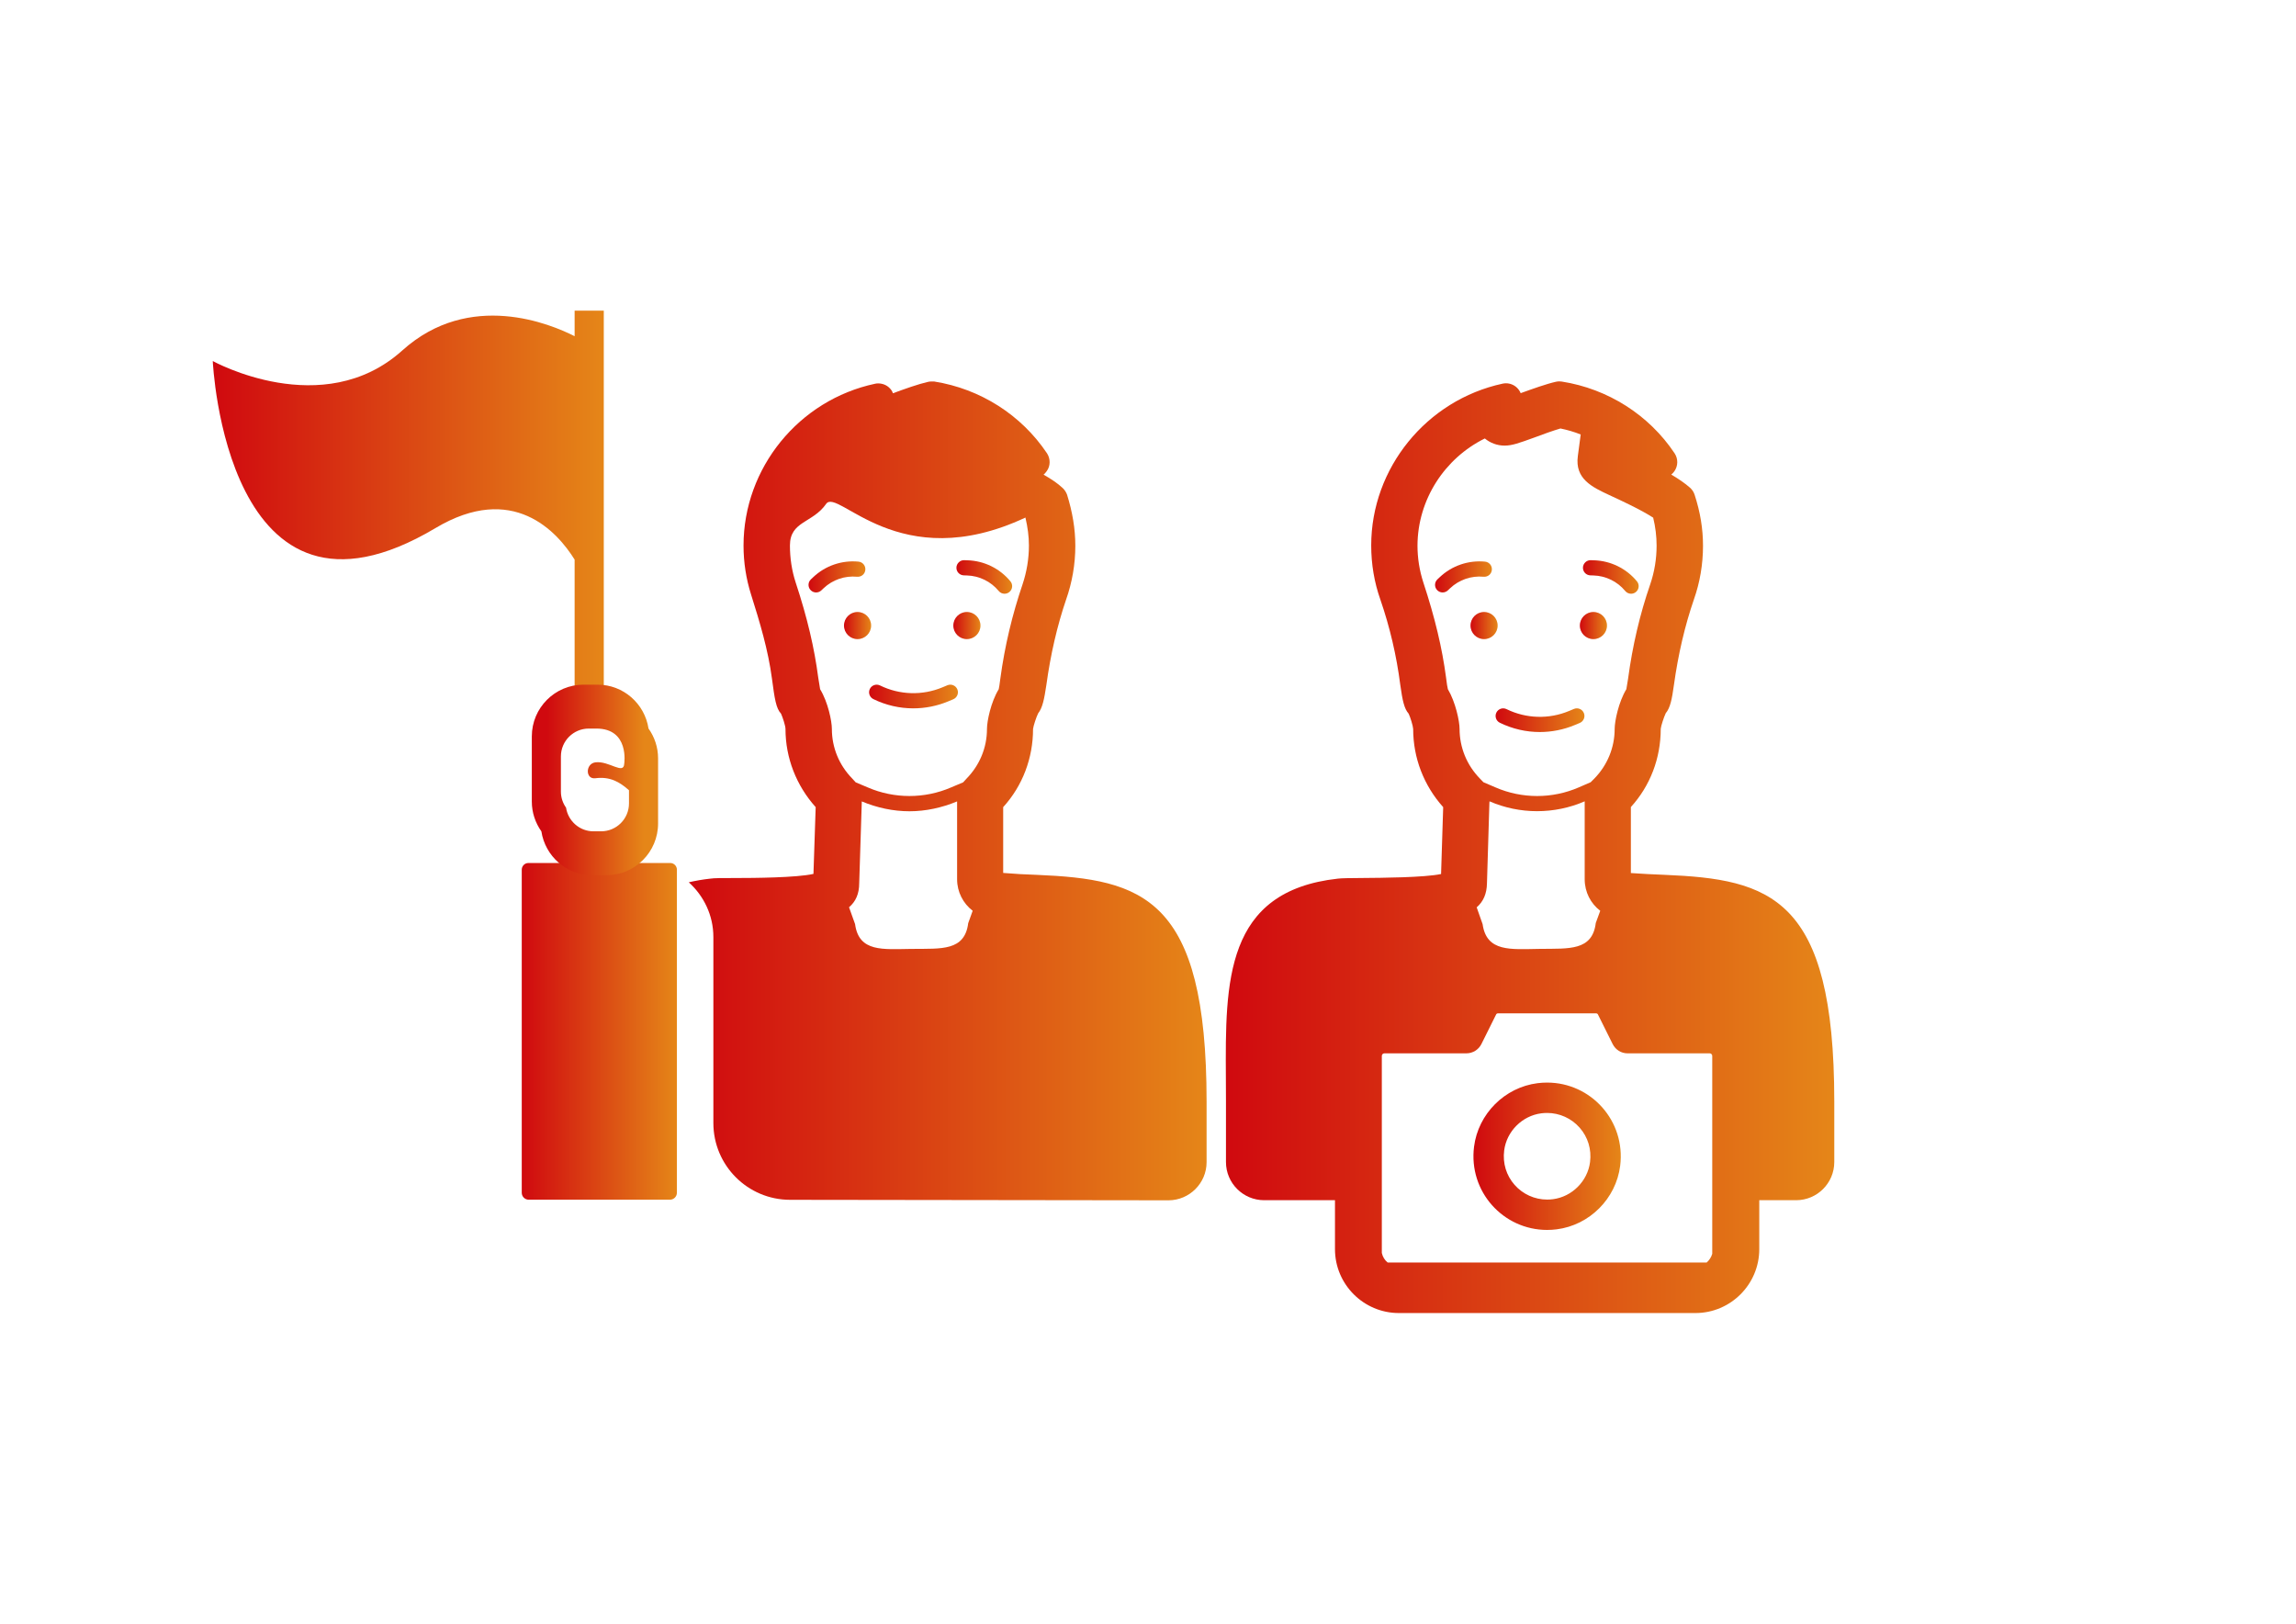
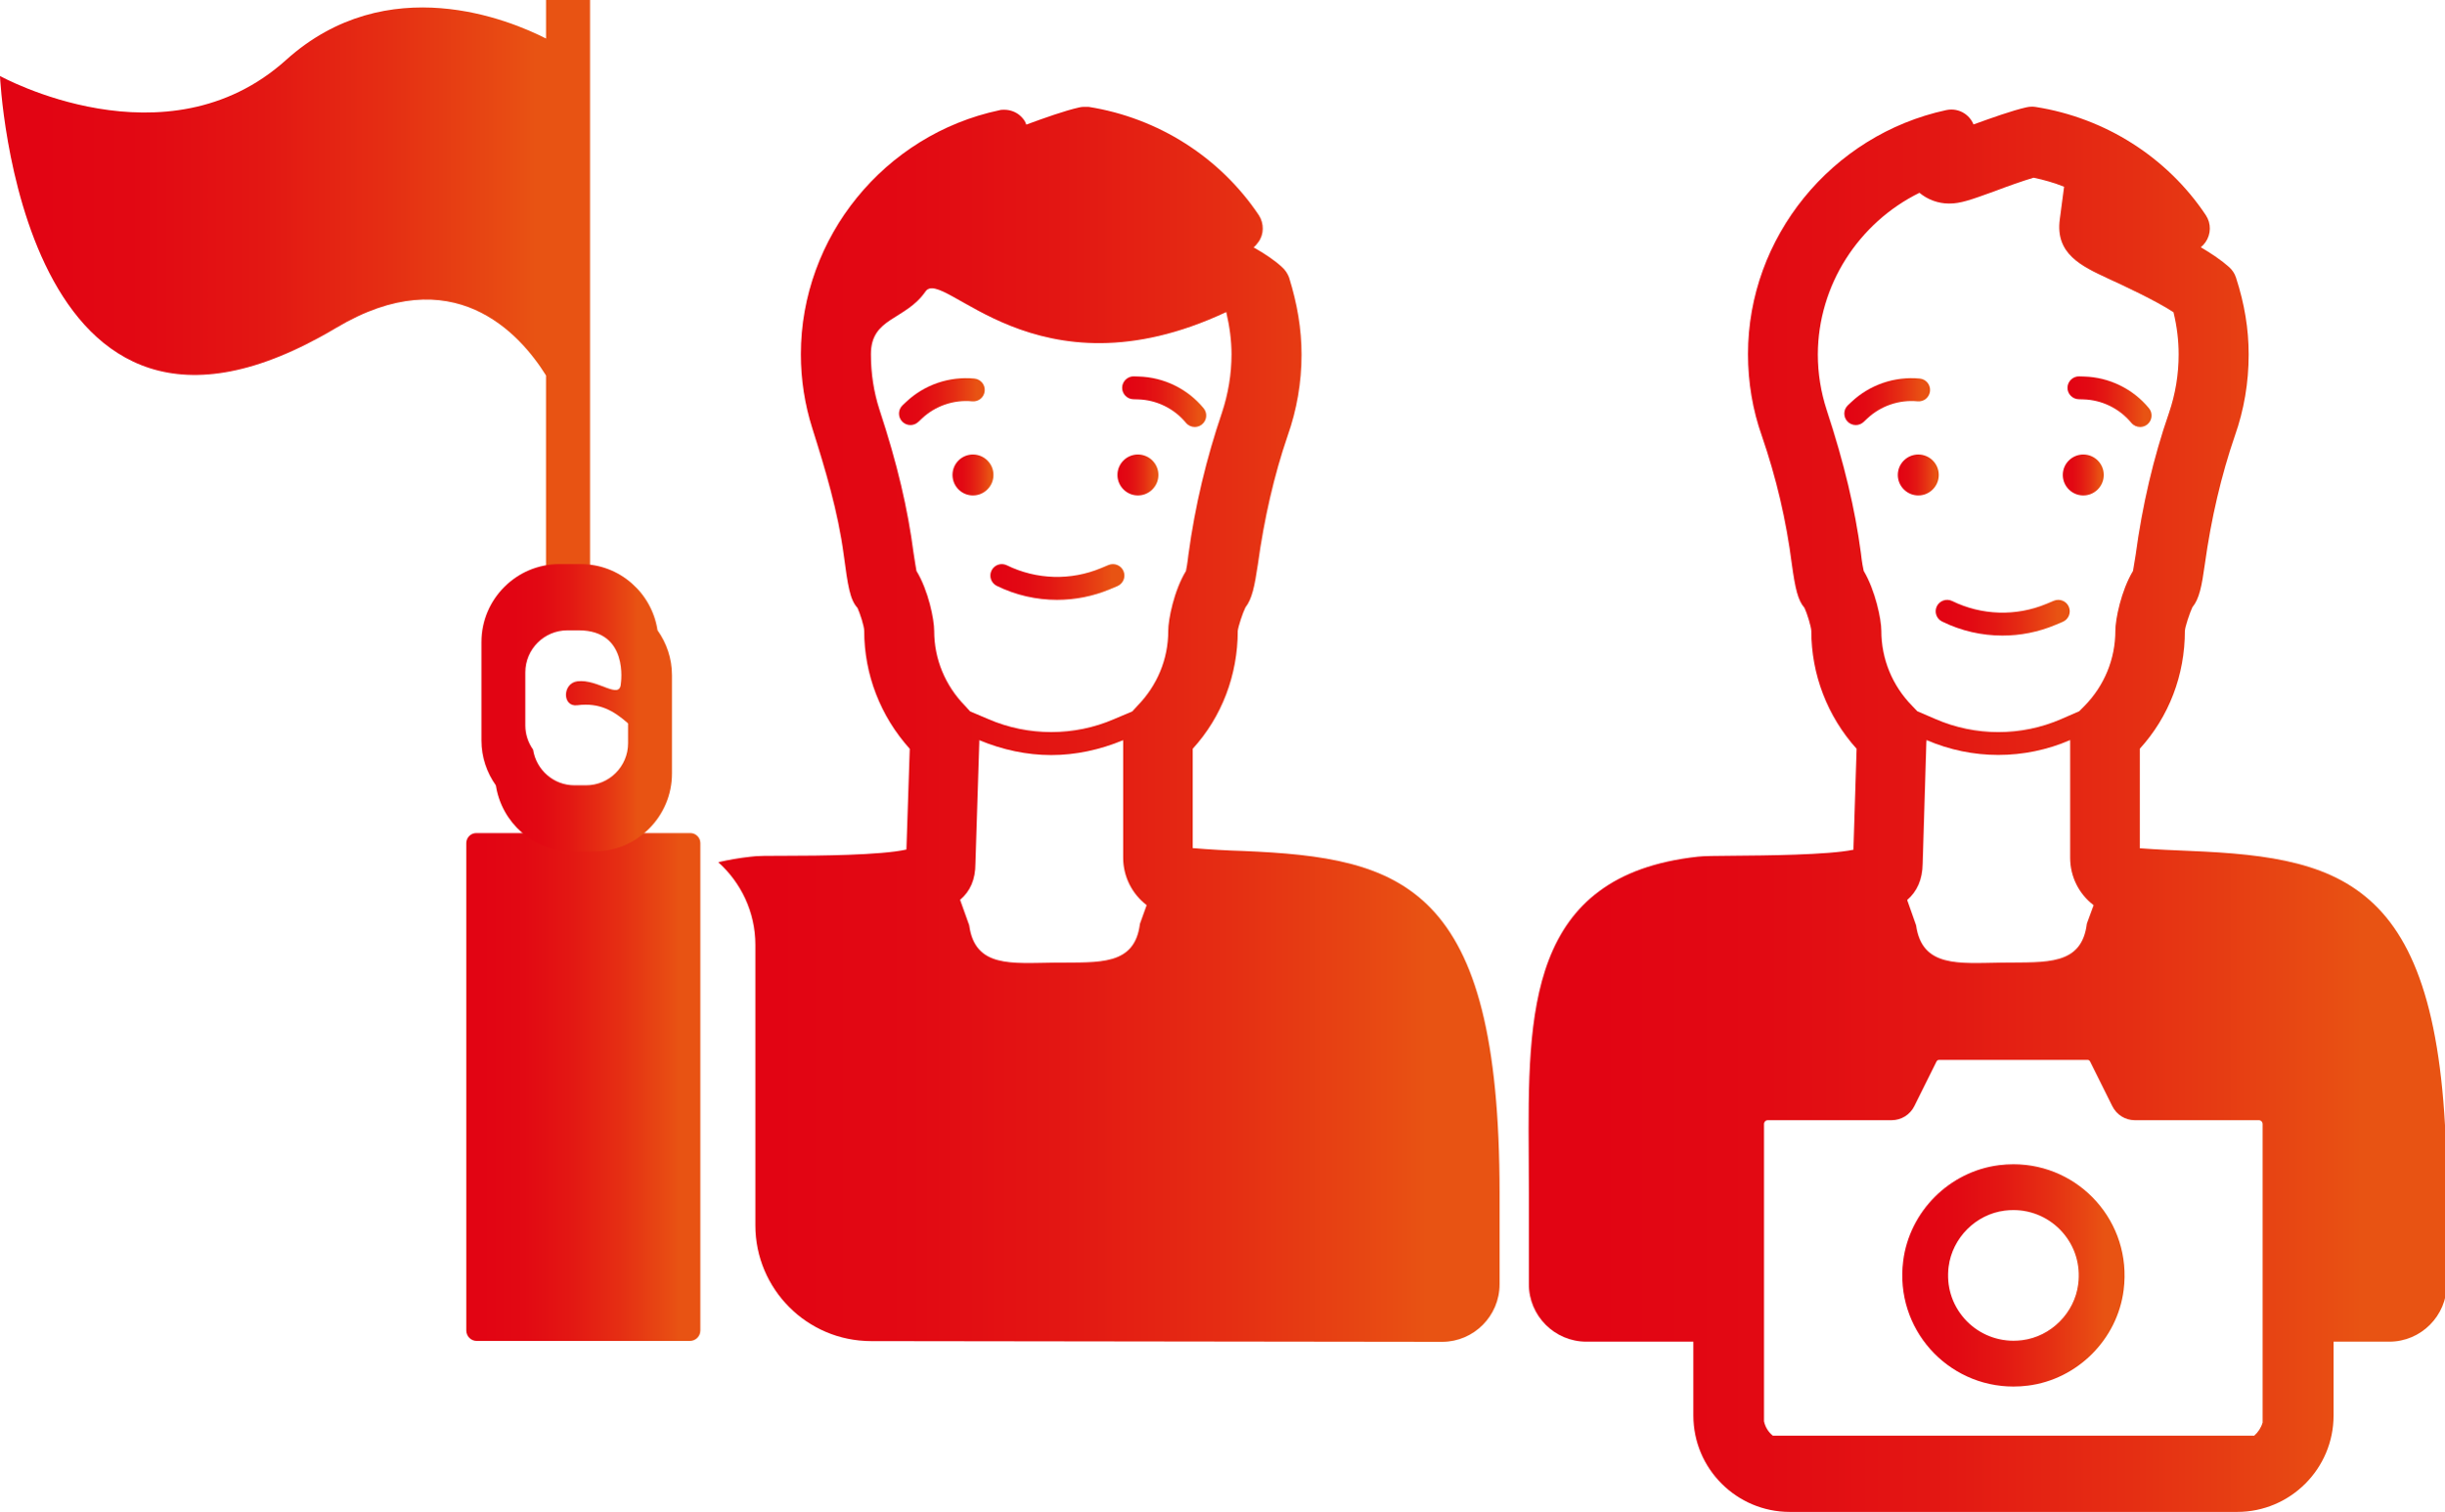
- <svg xmlns="http://www.w3.org/2000/svg" version="1.1" id="Слой_1" x="0px" y="0px" viewBox="0 0 841.89 595.28" enable-background="new 0 0 841.89 595.28" xml:space="preserve">
+ <svg xmlns="http://www.w3.org/2000/svg" version="1.1" id="Слой_1" x="0px" y="0px" viewBox="0 0 566.93 350.799" enable-background="new 0 0 566.93 350.799" xml:space="preserve">
  <g>
-     <linearGradient id="SVGID_1_" gradientUnits="userSpaceOnUse" x1="397.115" y1="191.565" x2="448.566" y2="191.565" gradientTransform="matrix(1.05 0 0 -1.05 123.305 625.0477)">
-       <stop offset="0" style="stop-color:#D0090F" />
-       <stop offset="1" style="stop-color:#E58618" />
+     <linearGradient id="SVGID_1_" gradientUnits="userSpaceOnUse" x1="441.269" y1="295.928" x2="492.838" y2="295.928">
+       <stop offset="0.072" style="stop-color:#E20413" />
+       <stop offset="0.246" style="stop-color:#E20913" />
+       <stop offset="0.444" style="stop-color:#E31713" />
+       <stop offset="0.655" style="stop-color:#E52E13" />
+       <stop offset="0.874" style="stop-color:#E84D13" />
+       <stop offset="0.907" style="stop-color:#E85313" />
    </linearGradient>
-     <path fill="url(#SVGID_1_)" d="M567.289,450.914c1.155,0,2.329-0.072,3.512-0.222c12.039-1.517,21.76-11.239,23.279-23.278   c2.077-16.484-10.717-30.523-26.791-30.523c-1.154,0-2.327,0.071-3.511,0.222c-12.039,1.516-21.76,11.238-23.278,23.278   C538.422,436.876,551.216,450.914,567.289,450.914z M551.547,421.783c0.883-7.011,6.613-12.741,13.625-13.625   c0.707-0.089,1.42-0.134,2.12-0.134c4.555,0,8.898,1.961,11.915,5.383c3.059,3.466,4.417,7.948,3.828,12.615   c-0.883,7.011-6.613,12.742-13.624,13.626c-0.709,0.089-1.421,0.134-2.121,0.134c-4.556,0-8.9-1.962-11.917-5.383   C552.317,430.932,550.958,426.452,551.547,421.783z" />
-     <linearGradient id="SVGID_2_" gradientUnits="userSpaceOnUse" x1="396.09" y1="376.864" x2="405.566" y2="376.864" gradientTransform="matrix(1.05 0 0 -1.05 123.305 625.0477)">
-       <stop offset="0" style="stop-color:#D0090F" />
-       <stop offset="1" style="stop-color:#E58618" />
+     <path fill="url(#SVGID_1_)" d="M467.052,321.712c1.103,0,2.223-0.069,3.353-0.212c11.492-1.448,20.772-10.728,22.221-22.221   c1.983-15.736-10.231-29.137-25.574-29.136c-1.101,0-2.222,0.069-3.351,0.212c-11.492,1.448-20.772,10.728-22.22,22.22   C439.496,308.312,451.709,321.712,467.052,321.712z M452.024,293.904c0.843-6.693,6.313-12.162,13.006-13.006   c0.675-0.086,1.355-0.128,2.023-0.128c4.348,0,8.494,1.873,11.374,5.138c2.92,3.309,4.216,7.586,3.654,12.042   c-0.843,6.693-6.313,12.163-13.005,13.007c-0.676,0.085-1.357,0.128-2.025,0.128c-4.349,0-8.495-1.873-11.375-5.139   C452.76,302.638,451.462,298.361,452.024,293.904z" />
+     <linearGradient id="SVGID_2_" gradientUnits="userSpaceOnUse" x1="440.24" y1="110.198" x2="449.738" y2="110.198">
+       <stop offset="0.072" style="stop-color:#E20413" />
+       <stop offset="0.246" style="stop-color:#E20913" />
+       <stop offset="0.444" style="stop-color:#E31713" />
+       <stop offset="0.655" style="stop-color:#E52E13" />
+       <stop offset="0.874" style="stop-color:#E84D13" />
+       <stop offset="0.907" style="stop-color:#E85313" />
    </linearGradient>
-     <circle fill="url(#SVGID_2_)" cx="544.177" cy="229.338" r="4.975" />
-     <linearGradient id="SVGID_3_" gradientUnits="userSpaceOnUse" x1="434.271" y1="376.864" x2="443.749" y2="376.864" gradientTransform="matrix(1.05 0 0 -1.05 123.305 625.0477)">
-       <stop offset="0" style="stop-color:#D0090F" />
-       <stop offset="1" style="stop-color:#E58618" />
+     <circle fill="url(#SVGID_2_)" cx="444.989" cy="110.199" r="4.749" />
+     <linearGradient id="SVGID_3_" gradientUnits="userSpaceOnUse" x1="478.509" y1="110.198" x2="488.009" y2="110.198">
+       <stop offset="0.072" style="stop-color:#E20413" />
+       <stop offset="0.246" style="stop-color:#E20913" />
+       <stop offset="0.444" style="stop-color:#E31713" />
+       <stop offset="0.655" style="stop-color:#E52E13" />
+       <stop offset="0.874" style="stop-color:#E84D13" />
+       <stop offset="0.907" style="stop-color:#E85313" />
    </linearGradient>
-     <circle fill="url(#SVGID_3_)" cx="584.268" cy="229.338" r="4.976" />
-     <linearGradient id="SVGID_4_" gradientUnits="userSpaceOnUse" x1="404.851" y1="343.822" x2="435.878" y2="343.822" gradientTransform="matrix(1.05 0 0 -1.05 123.305 625.0477)">
-       <stop offset="0" style="stop-color:#D0090F" />
-       <stop offset="1" style="stop-color:#E58618" />
+     <circle fill="url(#SVGID_3_)" cx="483.259" cy="110.199" r="4.75" />
+     <linearGradient id="SVGID_4_" gradientUnits="userSpaceOnUse" x1="449.021" y1="143.318" x2="480.121" y2="143.318">
+       <stop offset="0.072" style="stop-color:#E20413" />
+       <stop offset="0.246" style="stop-color:#E20913" />
+       <stop offset="0.444" style="stop-color:#E31713" />
+       <stop offset="0.655" style="stop-color:#E52E13" />
+       <stop offset="0.874" style="stop-color:#E84D13" />
+       <stop offset="0.907" style="stop-color:#E85313" />
    </linearGradient>
-     <path fill="url(#SVGID_4_)" d="M549.961,264.974c4.615,2.262,9.634,3.399,14.658,3.399c4.367,0,8.736-0.858,12.853-2.579   l1.797-0.751c1.416-0.592,2.089-2.222,1.495-3.64c-0.593-1.42-2.226-2.086-3.641-1.496l-1.797,0.752   c-7.38,3.086-15.739,2.834-22.918-0.682c-1.381-0.676-3.046-0.103-3.723,1.275C548.01,262.632,548.58,264.299,549.961,264.974z" />
-     <linearGradient id="SVGID_5_" gradientUnits="userSpaceOnUse" x1="383.707" y1="393.847" x2="403.556" y2="393.847" gradientTransform="matrix(1.05 0 0 -1.05 123.305 625.0477)">
-       <stop offset="0" style="stop-color:#D0090F" />
-       <stop offset="1" style="stop-color:#E58618" />
+     <path fill="url(#SVGID_4_)" d="M450.511,144.217c4.405,2.159,9.196,3.245,13.992,3.245c4.169,0,8.339-0.819,12.269-2.462   l1.715-0.716c1.353-0.566,1.993-2.121,1.427-3.475c-0.566-1.355-2.125-1.991-3.476-1.429l-1.715,0.718   c-7.045,2.946-15.024,2.706-21.878-0.651c-1.319-0.646-2.907-0.098-3.554,1.217C448.648,141.981,449.193,143.572,450.511,144.217z" />
+     <linearGradient id="SVGID_5_" gradientUnits="userSpaceOnUse" x1="427.828" y1="93.176" x2="447.724" y2="93.176">
+       <stop offset="0.072" style="stop-color:#E20413" />
+       <stop offset="0.246" style="stop-color:#E20913" />
+       <stop offset="0.444" style="stop-color:#E31713" />
+       <stop offset="0.655" style="stop-color:#E52E13" />
+       <stop offset="0.874" style="stop-color:#E84D13" />
+       <stop offset="0.907" style="stop-color:#E85313" />
    </linearGradient>
-     <path fill="url(#SVGID_5_)" d="M528.982,217.204c0.686,0,1.372-0.251,1.909-0.758l0.857-0.807   c3.284-3.096,7.742-4.624,12.245-4.197c1.579,0.142,2.891-0.975,3.036-2.505c0.148-1.53-0.973-2.89-2.503-3.036   c-6.109-0.574-12.145,1.493-16.594,5.69l-0.857,0.807c-1.119,1.054-1.171,2.816-0.117,3.934   C527.506,216.911,528.242,217.204,528.982,217.204z" />
-     <linearGradient id="SVGID_6_" gradientUnits="userSpaceOnUse" x1="435.354" y1="393.832" x2="454.814" y2="393.832" gradientTransform="matrix(1.05 0 0 -1.05 123.305 625.0477)">
-       <stop offset="0" style="stop-color:#D0090F" />
-       <stop offset="1" style="stop-color:#E58618" />
+     <path fill="url(#SVGID_5_)" d="M430.484,98.616c0.655,0,1.31-0.24,1.822-0.724l0.817-0.771c3.135-2.956,7.39-4.414,11.689-4.007   c1.507,0.136,2.759-0.932,2.898-2.392c0.141-1.46-0.929-2.758-2.39-2.898c-5.831-0.549-11.594,1.425-15.84,5.431l-0.818,0.771   c-1.069,1.006-1.118,2.688-0.111,3.755C429.075,98.337,429.778,98.616,430.484,98.616z" />
+     <linearGradient id="SVGID_6_" gradientUnits="userSpaceOnUse" x1="479.594" y1="93.192" x2="499.101" y2="93.192">
+       <stop offset="0.072" style="stop-color:#E20413" />
+       <stop offset="0.246" style="stop-color:#E20913" />
+       <stop offset="0.444" style="stop-color:#E31713" />
+       <stop offset="0.655" style="stop-color:#E52E13" />
+       <stop offset="0.874" style="stop-color:#E84D13" />
+       <stop offset="0.907" style="stop-color:#E85313" />
    </linearGradient>
-     <path fill="url(#SVGID_6_)" d="M583.129,210.936l1.176,0.036c4.515,0.133,8.752,2.207,11.628,5.691   c0.55,0.666,1.348,1.011,2.148,1.011c0.623,0,1.251-0.209,1.769-0.637c1.187-0.978,1.355-2.731,0.376-3.918   c-3.898-4.721-9.639-7.531-15.754-7.71l-1.174-0.035c-1.471-0.075-2.822,1.16-2.868,2.697   C580.385,209.609,581.594,210.89,583.129,210.936z" />
-     <linearGradient id="SVGID_7_" gradientUnits="userSpaceOnUse" x1="310.632" y1="299.471" x2="523.122" y2="299.471" gradientTransform="matrix(1.05 0 0 -1.05 123.305 625.0477)">
-       <stop offset="0" style="stop-color:#D0090F" />
-       <stop offset="1" style="stop-color:#E58618" />
+     <path fill="url(#SVGID_6_)" d="M482.172,92.633l1.123,0.034c4.31,0.127,8.354,2.107,11.1,5.432   c0.526,0.636,1.287,0.965,2.051,0.965c0.595,0,1.194-0.2,1.689-0.608c1.133-0.934,1.293-2.607,0.358-3.74   c-3.721-4.506-9.201-7.189-15.039-7.36l-1.12-0.033c-1.404-0.071-2.694,1.107-2.738,2.575   C479.552,91.364,480.706,92.588,482.172,92.633z" />
+     <linearGradient id="SVGID_7_" gradientUnits="userSpaceOnUse" x1="354.586" y1="187.772" x2="567.566" y2="187.772">
+       <stop offset="0.072" style="stop-color:#E20413" />
+       <stop offset="0.246" style="stop-color:#E20913" />
+       <stop offset="0.444" style="stop-color:#E31713" />
+       <stop offset="0.655" style="stop-color:#E52E13" />
+       <stop offset="0.874" style="stop-color:#E84D13" />
+       <stop offset="0.907" style="stop-color:#E85313" />
    </linearGradient>
-     <path fill="url(#SVGID_7_)" d="M610.282,320.722c-3.97-0.166-8.073-0.336-12.28-0.649v-24.194   c7.08-7.773,10.955-17.883,10.955-28.686c0.069-1,1.17-4.319,1.829-5.718c1.663-1.988,2.279-5.128,3.008-10.377   c1.547-11.171,4.007-21.7,7.313-31.303c2.214-6.254,3.347-12.907,3.347-19.726c0-6.223-1.009-12.342-3.084-18.705   c-0.32-0.981-0.894-1.86-1.664-2.545c-1.844-1.642-4.25-3.276-6.889-4.839c0.426-0.339,0.811-0.742,1.135-1.203   c1.387-1.968,1.421-4.585,0.085-6.589c-9.374-14.064-24.448-23.648-41.354-26.297c-0.298-0.047-0.601-0.07-0.902-0.07   c-0.433,0-0.863,0.047-1.287,0.144c-3.569,0.809-8.513,2.59-12.898,4.175c-0.299-0.728-0.744-1.399-1.324-1.964   c-1.099-1.072-2.565-1.655-4.069-1.655c-0.409,0-0.822,0.043-1.231,0.131c-27.918,6.03-48.181,30.97-48.181,59.302   c0,6.893,1.132,13.585,3.364,19.89c3.48,10.1,5.938,20.61,7.289,31.19c0.826,5.965,1.485,8.818,3.079,10.62   c0.599,1.251,1.6,4.466,1.652,5.577c0,10.626,3.893,20.744,11.007,28.676l-0.773,24.521c-6.084,1.294-22.067,1.41-28.54,1.456   c-5.063,0.037-7.774,0.064-9.273,0.234c-41.506,4.571-41.306,37.828-41.096,73.037l0.035,8.617v22.258   c0,7.711,6.274,13.984,13.985,13.984h25.987v17.946c0,12.916,10.508,23.424,23.424,23.424H621.66   c12.915,0,23.424-10.507,23.424-23.424v-17.946h13.519c7.71,0,13.984-6.274,13.984-13.984v-22.258   C672.585,328.739,649.047,322.341,610.282,320.722z M535.192,267.209c0-2.773-1.464-9.783-4.289-14.544   c-0.156-0.68-0.418-1.988-0.68-4.342c-1.412-10.672-4.029-21.762-8.319-34.789c-1.411-4.343-2.144-8.894-2.144-13.497   c0.052-16.844,9.939-32.015,24.691-39.287c1.936,1.621,4.499,2.616,7.22,2.616c2.773,0,5.231-0.889,11.143-3.035   c2.878-1.098,6.697-2.459,9.365-3.243c2.563,0.524,5.075,1.256,7.427,2.197l-1.046,7.899c-1.151,8.422,5.285,11.404,11.561,14.334   c3.976,1.831,11.561,5.336,16.061,8.266c0.837,3.401,1.255,6.853,1.255,10.253c0,4.865-0.783,9.626-2.353,14.229   c-3.767,10.882-6.487,22.495-8.108,34.579c-0.314,2.04-0.524,3.192-0.629,3.819c-2.876,4.761-4.287,11.771-4.287,14.544   c0,6.853-2.669,13.34-7.482,18.256l-1.308,1.308l-4.34,1.884c-9.731,4.237-20.873,4.237-30.603,0l-4.395-1.884l-1.255-1.308   C537.859,280.548,535.192,274.062,535.192,267.209z M545.236,323.81l0.89-29.4l0.051-0.628c5.545,2.407,11.508,3.61,17.421,3.61   c5.963,0,11.927-1.202,17.472-3.61v28.563c0,4.708,2.197,8.893,5.703,11.562l-1.641,4.478c-1.242,10.264-9.883,9.352-20.22,9.487   c-0.181,0.002-0.362,0.004-0.545,0.007c-10.39,0.138-19.267,1.226-20.729-9.062l-2.168-6.167   C543.876,330.56,545.184,327.683,545.236,323.81z M506.682,387.11c0-0.523,0.418-0.941,0.941-0.941h30.079   c2.302,0,4.447-1.308,5.494-3.401l5.44-10.934c0.105-0.158,0.314-0.314,0.524-0.314h36.201c0.209,0,0.418,0.156,0.524,0.314   l5.44,10.934c1.047,2.093,3.14,3.401,5.44,3.401h30.132c0.524,0,0.942,0.418,0.942,0.941v72.559   c-0.365,1.256-1.098,2.354-2.04,3.191H508.826c-1.099-0.889-1.831-2.093-2.144-3.505V387.11z" />
+     <path fill="url(#SVGID_7_)" d="M508.092,197.433c-3.79-0.158-7.706-0.32-11.722-0.619v-23.096   c6.758-7.42,10.458-17.07,10.458-27.384c0.067-0.955,1.116-4.123,1.746-5.458c1.587-1.897,2.175-4.895,2.872-9.906   c1.476-10.663,3.825-20.715,6.981-29.881c2.114-5.969,3.195-12.321,3.195-18.831c0-5.941-0.963-11.781-2.944-17.855   c-0.306-0.936-0.853-1.775-1.589-2.429c-1.76-1.568-4.057-3.127-6.576-4.62c0.407-0.324,0.774-0.709,1.084-1.149   c1.324-1.879,1.357-4.377,0.081-6.289c-8.949-13.425-23.338-22.574-39.477-25.104c-0.285-0.045-0.573-0.067-0.861-0.067   c-0.413,0-0.824,0.046-1.229,0.137c-3.407,0.771-8.127,2.473-12.313,3.985c-0.285-0.695-0.71-1.335-1.264-1.875   c-1.05-1.024-2.448-1.58-3.884-1.58c-0.391,0-0.785,0.041-1.175,0.125c-26.65,5.756-45.992,29.564-45.992,56.609   c0,6.58,1.081,12.968,3.212,18.987c3.322,9.641,5.668,19.674,6.958,29.774c0.789,5.695,1.418,8.417,2.939,10.138   c0.572,1.194,1.528,4.263,1.577,5.324c0,10.144,3.717,19.802,10.508,27.373l-0.737,23.407c-5.808,1.235-21.064,1.346-27.244,1.391   c-4.833,0.035-7.421,0.061-8.851,0.223c-39.621,4.363-39.431,36.11-39.23,69.72l0.033,8.226v21.247   c0,7.361,5.989,13.349,13.35,13.349h24.807v17.131c0,12.329,10.031,22.36,22.36,22.36h103.789c12.329,0,22.36-10.03,22.36-22.36   v-17.131h12.905c7.36,0,13.349-5.989,13.349-13.349v-21.247C567.566,205.086,545.097,198.978,508.092,197.433z M423.727,95.113   c-1.347-4.145-2.046-8.489-2.046-12.884c0.05-16.079,9.488-30.561,23.57-37.503c1.848,1.548,4.295,2.497,6.892,2.497   c2.647,0,4.993-0.849,10.637-2.896c2.747-1.048,6.393-2.347,8.939-3.096c2.447,0.5,4.844,1.198,7.09,2.097l-0.998,7.541   c-1.099,8.04,5.045,10.887,11.036,13.683c3.795,1.748,11.036,5.094,15.331,7.89c0.798,3.246,1.198,6.542,1.198,9.787   c0,4.644-0.748,9.189-2.246,13.583c-3.596,10.388-6.192,21.474-7.74,33.009c-0.3,1.947-0.5,3.047-0.6,3.645   c-2.746,4.544-4.093,11.236-4.093,13.883c0,6.542-2.547,12.734-7.143,17.428l-1.249,1.249l-4.143,1.798   c-9.29,4.045-19.925,4.045-29.213,0l-4.196-1.798l-1.198-1.249c-4.595-4.694-7.141-10.886-7.141-17.428   c0-2.647-1.397-9.339-4.094-13.883c-0.149-0.649-0.399-1.898-0.649-4.144C430.32,118.135,427.823,107.548,423.727,95.113z    M485.651,210.02l-1.567,4.275c-1.185,9.798-9.434,8.928-19.302,9.056c-0.172,0.002-0.346,0.004-0.52,0.007   c-9.918,0.131-18.392,1.171-19.788-8.65l-2.069-5.887c2.298-1.998,3.546-4.744,3.596-8.44l0.85-28.065l0.049-0.6   c5.293,2.298,10.986,3.446,16.629,3.446c5.693,0,11.385-1.148,16.678-3.446v27.266C480.207,203.477,482.303,207.472,485.651,210.02   z M524.85,330.069c-0.349,1.198-1.048,2.247-1.947,3.047h-111.66c-1.05-0.849-1.748-1.997-2.046-3.346v-68.964   c0-0.499,0.399-0.898,0.898-0.898h28.714c2.197,0,4.245-1.249,5.244-3.246l5.193-10.437c0.1-0.15,0.3-0.299,0.5-0.299h34.557   c0.2,0,0.399,0.149,0.5,0.299l5.193,10.437c0.999,1.997,2.997,3.246,5.193,3.246h28.764c0.5,0,0.899,0.399,0.899,0.898V330.069z" />
  </g>
-   <linearGradient id="SVGID_8_" gradientUnits="userSpaceOnUse" x1="177.3" y1="376.864" x2="186.778" y2="376.864" gradientTransform="matrix(1.05 0 0 -1.05 123.305 625.0477)">
-     <stop offset="0" style="stop-color:#D0090F" />
-     <stop offset="1" style="stop-color:#E58618" />
+   <linearGradient id="SVGID_8_" gradientUnits="userSpaceOnUse" x1="220.941" y1="110.198" x2="230.441" y2="110.198">
+     <stop offset="0.072" style="stop-color:#E20413" />
+     <stop offset="0.246" style="stop-color:#E20913" />
+     <stop offset="0.444" style="stop-color:#E31713" />
+     <stop offset="0.655" style="stop-color:#E52E13" />
+     <stop offset="0.874" style="stop-color:#E84D13" />
+     <stop offset="0.907" style="stop-color:#E85313" />
  </linearGradient>
-   <circle fill="url(#SVGID_8_)" cx="314.447" cy="229.338" r="4.976" />
-   <linearGradient id="SVGID_9_" gradientUnits="userSpaceOnUse" x1="215.48" y1="376.865" x2="224.958" y2="376.865" gradientTransform="matrix(1.05 0 0 -1.05 123.305 625.0477)">
-     <stop offset="0" style="stop-color:#D0090F" />
-     <stop offset="1" style="stop-color:#E58618" />
+   <circle fill="url(#SVGID_8_)" cx="225.691" cy="110.199" r="4.75" />
+   <linearGradient id="SVGID_9_" gradientUnits="userSpaceOnUse" x1="259.211" y1="110.198" x2="268.711" y2="110.198">
+     <stop offset="0.072" style="stop-color:#E20413" />
+     <stop offset="0.246" style="stop-color:#E20913" />
+     <stop offset="0.444" style="stop-color:#E31713" />
+     <stop offset="0.655" style="stop-color:#E52E13" />
+     <stop offset="0.874" style="stop-color:#E84D13" />
+     <stop offset="0.907" style="stop-color:#E85313" />
  </linearGradient>
-   <circle fill="url(#SVGID_9_)" cx="354.536" cy="229.337" r="4.976" />
-   <linearGradient id="SVGID_10_" gradientUnits="userSpaceOnUse" x1="186.061" y1="352.09" x2="217.089" y2="352.09" gradientTransform="matrix(1.05 0 0 -1.05 123.305 625.0477)">
-     <stop offset="0" style="stop-color:#D0090F" />
-     <stop offset="1" style="stop-color:#E58618" />
+   <circle fill="url(#SVGID_9_)" cx="263.961" cy="110.198" r="4.75" />
+   <linearGradient id="SVGID_10_" gradientUnits="userSpaceOnUse" x1="229.723" y1="135.031" x2="260.823" y2="135.031">
+     <stop offset="0.072" style="stop-color:#E20413" />
+     <stop offset="0.246" style="stop-color:#E20913" />
+     <stop offset="0.444" style="stop-color:#E31713" />
+     <stop offset="0.655" style="stop-color:#E52E13" />
+     <stop offset="0.874" style="stop-color:#E84D13" />
+     <stop offset="0.907" style="stop-color:#E85313" />
  </linearGradient>
-   <path fill="url(#SVGID_10_)" d="M320.23,256.293c4.615,2.262,9.634,3.399,14.658,3.399c4.367,0,8.737-0.858,12.854-2.579  l1.796-0.751c1.416-0.592,2.088-2.222,1.496-3.64c-0.594-1.42-2.228-2.086-3.641-1.496l-1.798,0.752  c-7.38,3.086-15.739,2.834-22.917-0.683c-1.383-0.676-3.047-0.103-3.724,1.275C318.278,253.951,318.851,255.618,320.23,256.293z" />
-   <linearGradient id="SVGID_11_" gradientUnits="userSpaceOnUse" x1="164.917" y1="393.846" x2="184.765" y2="393.846" gradientTransform="matrix(1.05 0 0 -1.05 123.305 625.0477)">
-     <stop offset="0" style="stop-color:#D0090F" />
-     <stop offset="1" style="stop-color:#E58618" />
+   <path fill="url(#SVGID_10_)" d="M231.213,135.93c4.405,2.159,9.196,3.245,13.992,3.245c4.169,0,8.34-0.819,12.27-2.462l1.714-0.716  c1.353-0.566,1.993-2.121,1.429-3.475c-0.568-1.355-2.127-1.991-3.476-1.429l-1.716,0.718c-7.045,2.946-15.024,2.706-21.876-0.651  c-1.32-0.646-2.909-0.098-3.555,1.217C229.35,133.694,229.896,135.285,231.213,135.93z" />
+   <linearGradient id="SVGID_11_" gradientUnits="userSpaceOnUse" x1="208.53" y1="93.175" x2="228.425" y2="93.175">
+     <stop offset="0.072" style="stop-color:#E20413" />
+     <stop offset="0.246" style="stop-color:#E20913" />
+     <stop offset="0.444" style="stop-color:#E31713" />
+     <stop offset="0.655" style="stop-color:#E52E13" />
+     <stop offset="0.874" style="stop-color:#E84D13" />
+     <stop offset="0.907" style="stop-color:#E85313" />
  </linearGradient>
-   <path fill="url(#SVGID_11_)" d="M302.016,215.639c3.287-3.096,7.742-4.624,12.245-4.197c1.579,0.142,2.891-0.975,3.036-2.505  c0.148-1.53-0.973-2.89-2.503-3.036c-6.109-0.574-12.145,1.493-16.592,5.69l-0.857,0.807c-1.121,1.054-1.172,2.816-0.117,3.934  c0.546,0.581,1.283,0.874,2.023,0.874c0.686,0,1.374-0.251,1.909-0.758L302.016,215.639z" />
-   <linearGradient id="SVGID_12_" gradientUnits="userSpaceOnUse" x1="216.564" y1="393.832" x2="236.024" y2="393.832" gradientTransform="matrix(1.05 0 0 -1.05 123.305 625.0477)">
-     <stop offset="0" style="stop-color:#D0090F" />
-     <stop offset="1" style="stop-color:#E58618" />
+   <path fill="url(#SVGID_11_)" d="M213.826,97.122c3.137-2.956,7.39-4.414,11.689-4.007c1.507,0.136,2.759-0.932,2.898-2.392  c0.141-1.46-0.929-2.758-2.39-2.898c-5.831-0.549-11.594,1.425-15.839,5.431l-0.817,0.771c-1.07,1.006-1.119,2.688-0.111,3.755  c0.521,0.554,1.225,0.834,1.931,0.834c0.655,0,1.312-0.24,1.822-0.724L213.826,97.122z" />
+   <linearGradient id="SVGID_12_" gradientUnits="userSpaceOnUse" x1="260.296" y1="93.191" x2="279.802" y2="93.191">
+     <stop offset="0.072" style="stop-color:#E20413" />
+     <stop offset="0.246" style="stop-color:#E20913" />
+     <stop offset="0.444" style="stop-color:#E31713" />
+     <stop offset="0.655" style="stop-color:#E52E13" />
+     <stop offset="0.874" style="stop-color:#E84D13" />
+     <stop offset="0.907" style="stop-color:#E85313" />
  </linearGradient>
-   <path fill="url(#SVGID_12_)" d="M353.399,210.936l1.175,0.036c4.515,0.133,8.752,2.207,11.628,5.691  c0.552,0.666,1.348,1.011,2.148,1.011c0.623,0,1.252-0.209,1.769-0.637c1.187-0.978,1.355-2.731,0.376-3.918  c-3.898-4.721-9.639-7.531-15.753-7.71l-1.175-0.035c-1.471-0.075-2.822,1.16-2.868,2.697  C350.653,209.607,351.862,210.89,353.399,210.936z" />
-   <linearGradient id="SVGID_13_" gradientUnits="userSpaceOnUse" x1="-43.13" y1="415.946" x2="93.419" y2="415.946" gradientTransform="matrix(1.05 0 0 -1.05 123.305 625.0477)">
-     <stop offset="0" style="stop-color:#D0090F" />
-     <stop offset="1" style="stop-color:#E58618" />
+   <path fill="url(#SVGID_12_)" d="M262.875,92.632l1.122,0.034c4.31,0.127,8.354,2.107,11.1,5.432  c0.527,0.636,1.287,0.965,2.051,0.965c0.595,0,1.195-0.2,1.689-0.608c1.133-0.934,1.293-2.607,0.359-3.74  c-3.721-4.506-9.201-7.189-15.038-7.36l-1.122-0.033c-1.404-0.071-2.694,1.107-2.738,2.575  C260.254,91.364,261.408,92.588,262.875,92.632z" />
+   <linearGradient id="SVGID_13_" gradientUnits="userSpaceOnUse" x1="-1.482444e-005" y1="71.025" x2="136.867" y2="71.025">
+     <stop offset="0.072" style="stop-color:#E20413" />
+     <stop offset="0.246" style="stop-color:#E20913" />
+     <stop offset="0.444" style="stop-color:#E31713" />
+     <stop offset="0.655" style="stop-color:#E52E13" />
+     <stop offset="0.874" style="stop-color:#E84D13" />
+     <stop offset="0.907" style="stop-color:#E85313" />
  </linearGradient>
-   <path fill="url(#SVGID_13_)" d="M210.7,262.705v-57.548c-6.372-10.224-22.63-28.481-51.029-11.55  c-76.949,45.867-81.653-61.246-81.653-61.246s40.342,22.361,69.503-3.884c24.682-22.213,54.576-9.615,63.181-5.216v-9.364h10.693  v148.809H210.7V262.705z" />
-   <linearGradient id="SVGID_14_" gradientUnits="userSpaceOnUse" x1="64.771" y1="235.177" x2="118.952" y2="235.177" gradientTransform="matrix(1.05 0 0 -1.05 123.305 625.0477)">
-     <stop offset="0" style="stop-color:#D0090F" />
-     <stop offset="1" style="stop-color:#E58618" />
+   <path fill="url(#SVGID_13_)" d="M126.656,142.051V87.116c-6.083-9.759-21.602-27.188-48.712-11.026C4.49,119.875,0,17.627,0,17.627  s38.51,21.345,66.347-3.708c23.562-21.204,52.097-9.178,60.312-4.98V0l10.208,0v142.051H126.656z" />
+   <linearGradient id="SVGID_14_" gradientUnits="userSpaceOnUse" x1="108.151" y1="252.215" x2="162.458" y2="252.215">
+     <stop offset="0.072" style="stop-color:#E20413" />
+     <stop offset="0.246" style="stop-color:#E20913" />
+     <stop offset="0.444" style="stop-color:#E31713" />
+     <stop offset="0.655" style="stop-color:#E52E13" />
+     <stop offset="0.874" style="stop-color:#E84D13" />
+     <stop offset="0.907" style="stop-color:#E85313" />
  </linearGradient>
-   <path fill="url(#SVGID_14_)" d="M245.642,439.834h-51.764c-1.415,0-2.563-1.148-2.563-2.563V318.834  c0-1.351,1.095-2.447,2.447-2.447h51.997c1.351,0,2.447,1.095,2.447,2.447v118.436C248.205,438.686,247.057,439.834,245.642,439.834  z" />
-   <linearGradient id="SVGID_15_" gradientUnits="userSpaceOnUse" x1="123.097" y1="319.13" x2="303.922" y2="319.13" gradientTransform="matrix(1.05 0 0 -1.05 123.305 625.0477)">
-     <stop offset="0" style="stop-color:#D0090F" />
-     <stop offset="1" style="stop-color:#E58618" />
+   <path fill="url(#SVGID_14_)" d="M160.017,311.135h-49.425c-1.348,0-2.441-1.093-2.441-2.441V195.625c0-1.287,1.043-2.33,2.33-2.33  h49.647c1.287,0,2.33,1.043,2.33,2.33v113.069C162.458,310.042,161.366,311.135,160.017,311.135z" />
+   <linearGradient id="SVGID_15_" gradientUnits="userSpaceOnUse" x1="166.613" y1="168.067" x2="347.857" y2="168.067">
+     <stop offset="0.072" style="stop-color:#E20413" />
+     <stop offset="0.246" style="stop-color:#E20913" />
+     <stop offset="0.444" style="stop-color:#E31713" />
+     <stop offset="0.655" style="stop-color:#E52E13" />
+     <stop offset="0.874" style="stop-color:#E84D13" />
+     <stop offset="0.907" style="stop-color:#E85313" />
  </linearGradient>
-   <path fill="url(#SVGID_15_)" d="M380.08,320.73c-3.963-0.117-8.043-0.35-12.237-0.699v-24.123  c7.108-7.808,10.954-17.946,10.954-28.667c0.117-1.049,1.167-4.312,1.864-5.711c1.633-2.098,2.217-5.127,3.03-10.487  c1.516-11.071,3.963-21.675,7.226-31.231c2.213-6.294,3.38-12.936,3.38-19.695c0-6.294-1.05-12.352-3.03-18.763  c-0.35-0.931-0.933-1.864-1.749-2.563c-1.747-1.632-4.194-3.263-6.873-4.778c0.464-0.35,0.814-0.816,1.163-1.282  c1.4-1.864,1.4-4.544,0.117-6.526c-9.44-14.101-24.47-23.657-41.37-26.337h-0.93c-0.466,0-0.817,0-1.283,0.117  c-3.613,0.816-8.507,2.564-12.934,4.195c-0.233-0.815-0.7-1.399-1.283-1.981c-1.05-1.048-2.563-1.632-4.08-1.632  c-0.348,0-0.814,0-1.163,0.117c-27.97,5.943-48.247,30.882-48.247,59.317c0,6.204,0.95,12.22,2.763,17.96  c3.192,10.111,6.264,20.312,7.658,30.823c0.992,7.491,1.506,10.907,3.333,12.864c0.581,1.282,1.631,4.428,1.631,5.594  c0,10.604,3.963,20.743,11.07,28.667l-0.814,24.473c-6.06,1.399-22.027,1.514-28.553,1.514c-5.011,0-7.807,0-9.321,0.233  c-2.814,0.308-5.4,0.773-7.841,1.337c5.497,4.969,9.016,12.083,9.016,20.078v68.179c0,15.532,12.58,28.129,28.112,28.149  l138.803,0.181c7.667-0.028,13.936-6.3,13.936-13.975v-22.258C442.425,328.771,418.884,322.361,380.08,320.73z M355.023,338.443  c-1.28,10.255-9.904,9.323-20.277,9.44h-0.583c-10.37,0.117-19.227,1.282-20.627-9.09l-2.213-6.176  c2.447-2.098,3.73-4.895,3.73-8.857l0.933-29.367v-0.583c5.593,2.331,11.536,3.612,17.48,3.612c5.941,0,11.884-1.282,17.481-3.612  v28.551c0,4.661,2.213,8.857,5.71,11.536L355.023,338.443z M366.21,252.674c-2.914,4.778-4.31,11.77-4.31,14.567  c0,6.875-2.68,13.285-7.46,18.18l-1.28,1.399l-4.43,1.864c-9.671,4.195-20.86,4.195-30.531,0l-4.43-1.864l-1.28-1.399  c-4.78-4.895-7.46-11.304-7.46-18.18c0-2.797-1.397-9.789-4.31-14.567c-0.117-0.7-0.35-1.981-0.7-4.312  c-1.4-10.721-3.963-21.792-8.273-34.843c-1.4-4.311-2.097-8.857-2.097-13.518c0-9.03,8.316-8.141,13.271-15.263  c4.254-6.115,26.611,26.786,73.08,5.009c0.817,3.495,1.28,6.875,1.28,10.255c0,4.894-0.814,9.673-2.33,14.217  c-3.728,10.955-6.524,22.491-8.156,34.611C366.56,250.925,366.327,252.09,366.21,252.674z" />
-   <linearGradient id="SVGID_16_" gradientUnits="userSpaceOnUse" x1="73.523" y1="322.959" x2="107.406" y2="322.959" gradientTransform="matrix(1.05 0 0 -1.05 123.305 625.0477)">
-     <stop offset="0" style="stop-color:#D0090F" />
-     <stop offset="1" style="stop-color:#E58618" />
+   <path fill="url(#SVGID_15_)" d="M288.344,197.44c-3.783-0.111-7.678-0.333-11.681-0.667v-23.027  c6.784-7.453,10.456-17.131,10.456-27.365c0.111-1.001,1.114-4.117,1.779-5.451c1.559-2.002,2.116-4.895,2.892-10.011  c1.448-10.568,3.783-20.691,6.898-29.813c2.113-6.008,3.227-12.349,3.227-18.8c0-6.008-1.002-11.792-2.892-17.911  c-0.334-0.889-0.891-1.78-1.67-2.447c-1.668-1.558-4.003-3.115-6.562-4.561c0.443-0.334,0.777-0.779,1.111-1.224  c1.336-1.78,1.336-4.338,0.111-6.23c-9.011-13.46-23.359-22.582-39.492-25.141h-0.888c-0.445,0-0.779,0-1.225,0.111  c-3.449,0.779-8.121,2.448-12.346,4.005c-0.223-0.778-0.668-1.335-1.225-1.891c-1.002-1.001-2.447-1.558-3.895-1.558  c-0.331,0-0.777,0-1.111,0.111c-26.7,5.674-46.056,29.48-46.056,56.623c0,5.923,0.907,11.665,2.637,17.145  c3.047,9.651,5.98,19.39,7.31,29.423c0.948,7.151,1.437,10.412,3.182,12.279c0.554,1.224,1.556,4.227,1.556,5.34  c0,10.123,3.783,19.801,10.568,27.365l-0.777,23.361c-5.785,1.335-21.026,1.446-27.257,1.446c-4.783,0-7.452,0-8.897,0.223  c-2.686,0.294-5.155,0.737-7.485,1.276c5.247,4.743,8.607,11.535,8.607,19.166v65.083c0,14.827,12.009,26.851,26.836,26.871  l132.5,0.173c7.319-0.027,13.302-6.014,13.302-13.34v-21.247C347.857,205.115,325.386,198.997,288.344,197.44z M264.425,214.349  c-1.222,9.789-9.454,8.899-19.356,9.011h-0.557c-9.899,0.111-18.354,1.224-19.69-8.677l-2.113-5.896  c2.336-2.002,3.561-4.673,3.561-8.455l0.891-28.033v-0.556c5.339,2.225,11.013,3.448,16.686,3.448  c5.671,0,11.344-1.224,16.686-3.448v27.255c0,4.449,2.113,8.455,5.451,11.013L264.425,214.349z M275.104,132.474  c-2.781,4.561-4.115,11.235-4.115,13.905c0,6.563-2.558,12.681-7.121,17.354l-1.222,1.335l-4.229,1.78  c-9.231,4.005-19.913,4.005-29.144,0l-4.229-1.78l-1.222-1.335c-4.563-4.673-7.121-10.791-7.121-17.354  c0-2.67-1.333-9.345-4.115-13.905c-0.111-0.668-0.334-1.892-0.668-4.117c-1.336-10.234-3.783-20.802-7.898-33.261  c-1.336-4.116-2.002-8.455-2.002-12.904c0-8.62,7.939-7.771,12.668-14.57c4.06-5.837,25.403,25.569,69.762,4.781  c0.779,3.337,1.222,6.563,1.222,9.789c0,4.672-0.777,9.233-2.224,13.571c-3.558,10.457-6.228,21.47-7.786,33.039  C275.438,130.805,275.216,131.917,275.104,132.474z" />
+   <linearGradient id="SVGID_16_" gradientUnits="userSpaceOnUse" x1="116.924" y1="164.229" x2="150.886" y2="164.229">
+     <stop offset="0.072" style="stop-color:#E20413" />
+     <stop offset="0.246" style="stop-color:#E20913" />
+     <stop offset="0.444" style="stop-color:#E31713" />
+     <stop offset="0.655" style="stop-color:#E52E13" />
+     <stop offset="0.874" style="stop-color:#E84D13" />
+     <stop offset="0.907" style="stop-color:#E85313" />
  </linearGradient>
-   <path fill="url(#SVGID_16_)" d="M237.795,267.087c-1.4-9.093-9.189-16.077-18.672-16.077h-5.157  c-10.473,0-18.962,8.49-18.962,18.964v23.888c0,4.079,1.315,7.835,3.505,10.927c1.4,9.092,9.189,16.077,18.672,16.077h5.157  c10.474,0,18.964-8.49,18.964-18.963v-23.889C241.302,273.935,239.988,270.18,237.795,267.087z M220.41,304.774h-2.783  c-5.112,0-9.313-3.766-10.068-8.669c-1.18-1.668-1.889-3.693-1.889-5.893v-12.882c0-5.648,4.578-10.226,10.225-10.226h2.781  c12.218,0,10.216,12.889,10.216,12.889c-0.182,4.188-5.59-1.151-10.581-0.503c-3.668,0.477-3.714,6.309,0,5.827  c5.326-0.692,8.832,1.308,12.325,4.402v4.829C230.635,300.195,226.058,304.774,220.41,304.774z" />
+   <path fill="url(#SVGID_16_)" d="M152.521,146.234c-1.336-8.68-8.771-15.346-17.824-15.346h-4.923  c-9.997,0-18.101,8.105-18.101,18.103v22.803c0,3.894,1.255,7.479,3.346,10.431c1.336,8.679,8.771,15.346,17.824,15.346h4.923  c9.999,0,18.103-8.105,18.103-18.102v-22.804C155.869,152.771,154.614,149.186,152.521,146.234z M135.926,182.208h-2.656  c-4.88,0-8.889-3.595-9.612-8.275c-1.127-1.592-1.803-3.525-1.803-5.625v-12.296c0-5.391,4.37-9.762,9.761-9.762h2.655  c11.663,0,9.751,12.304,9.751,12.304c-0.174,3.998-5.337-1.099-10.1-0.48c-3.501,0.455-3.546,6.023,0,5.562  c5.084-0.661,8.43,1.249,11.765,4.201v4.61C145.687,177.838,141.317,182.208,135.926,182.208z" />
</svg>
